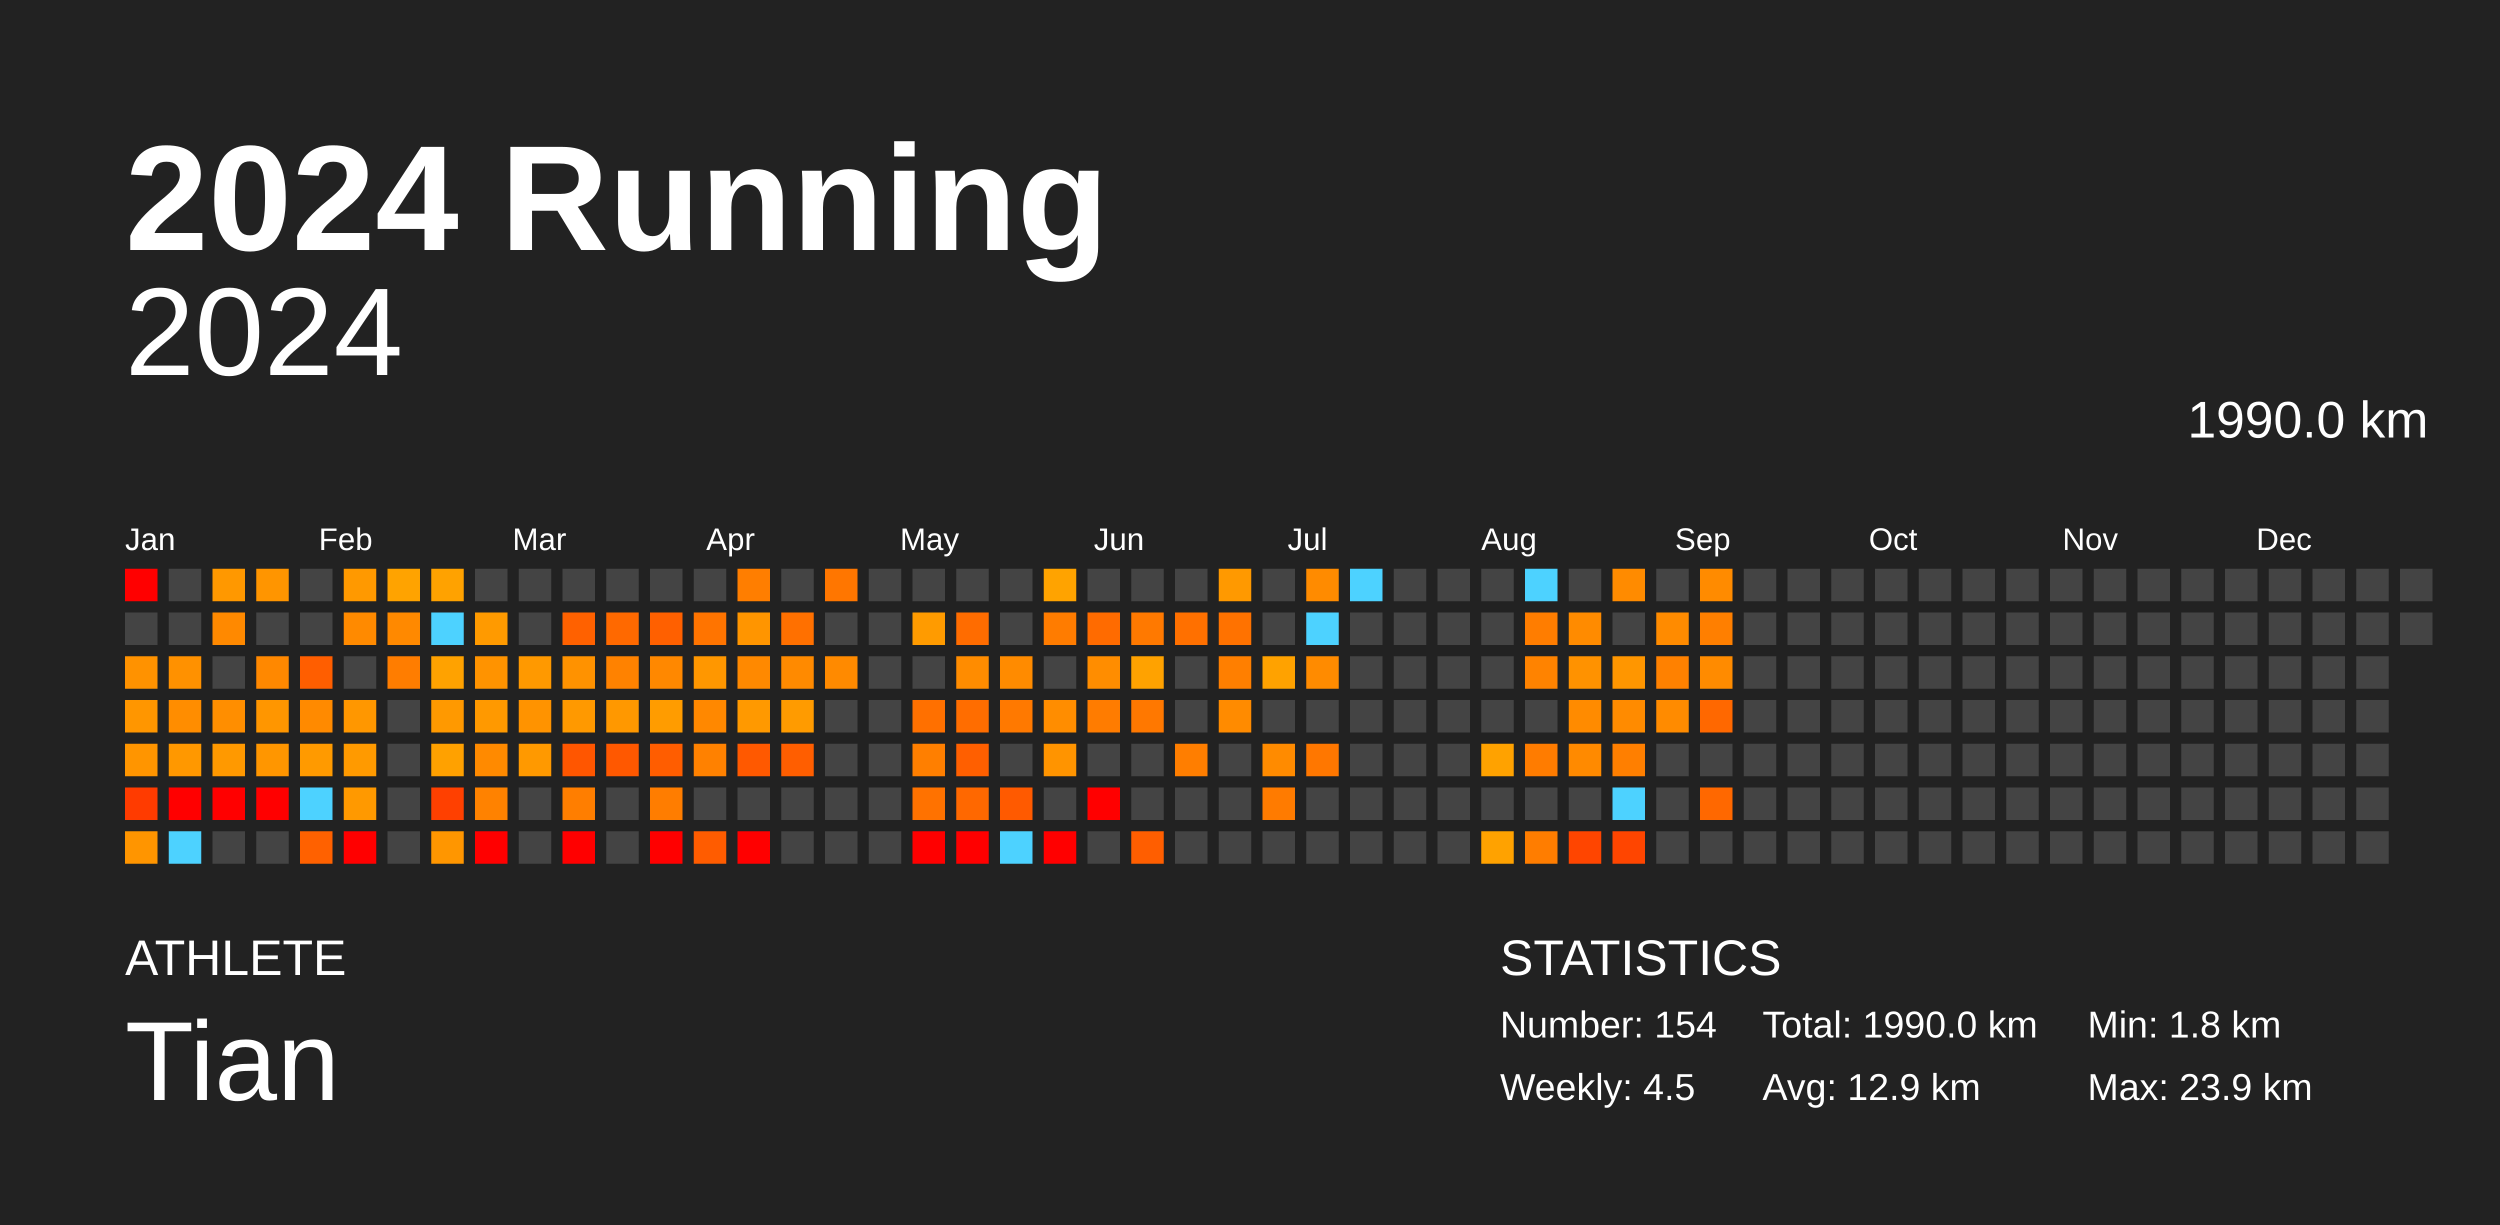
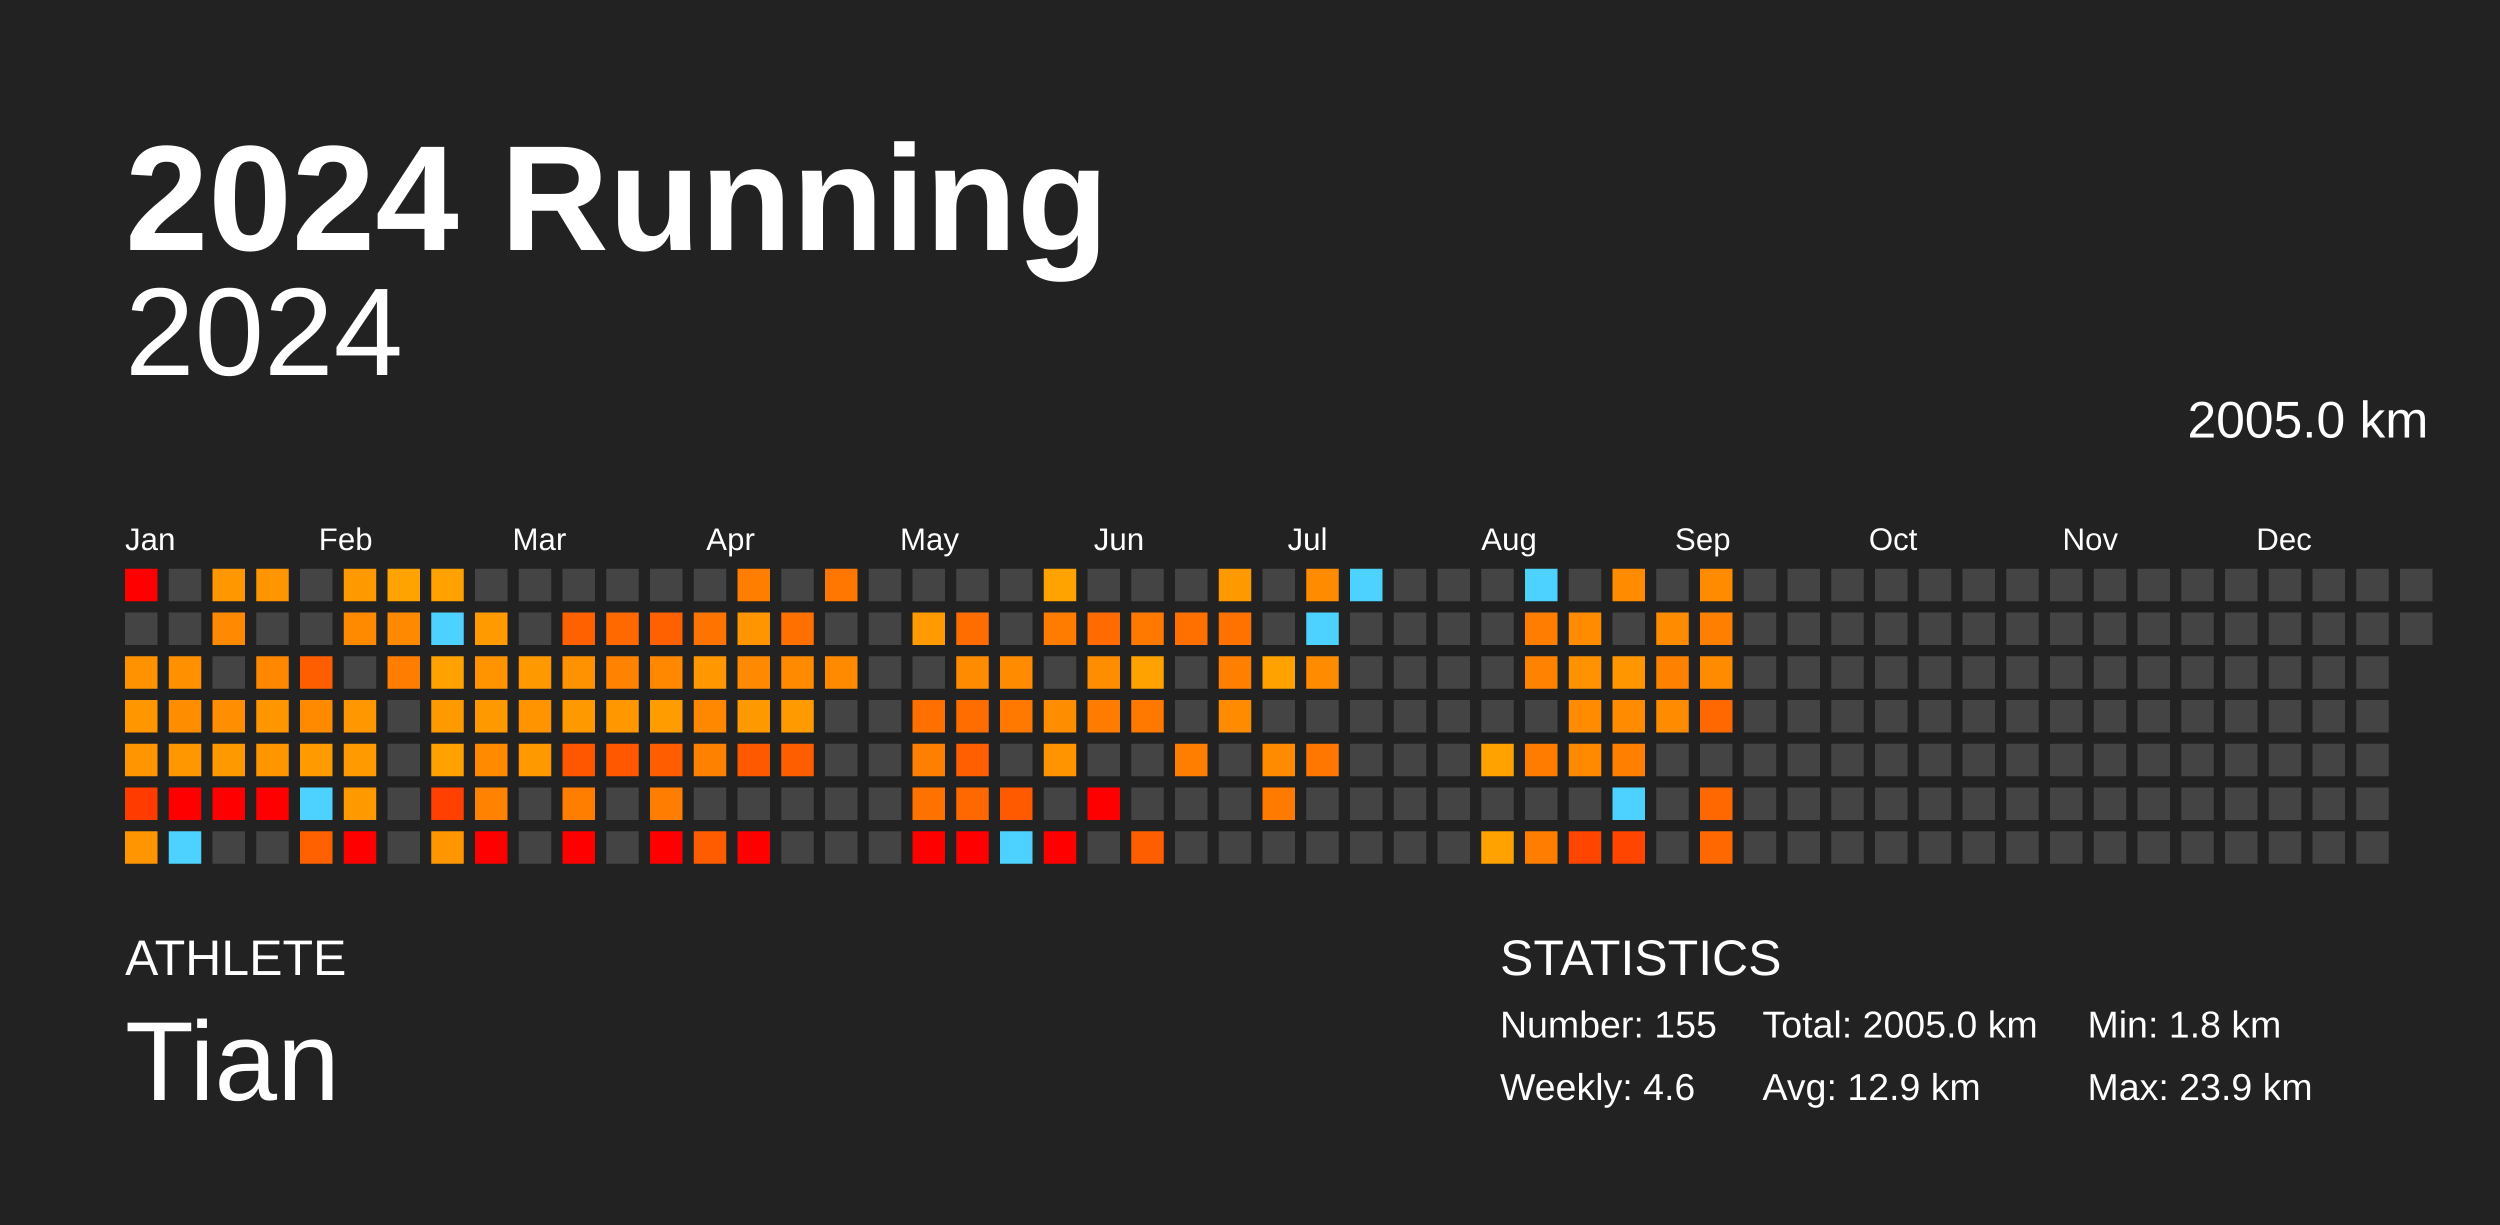
<svg xmlns="http://www.w3.org/2000/svg" baseProfile="full" height="98mm" version="1.1" viewBox="0,0,200,98" width="200mm">
  <defs />
  <rect fill="#222222" height="98" width="200" x="0" y="0" />
  <text fill="#FFFFFF" style="font-size:12px; font-family:Arial; font-weight:bold;" x="10" y="20">2024 Running</text>
  <text fill="#FFFFFF" style="font-size:4px; font-family:Arial" x="10" y="78">ATHLETE</text>
  <text fill="#FFFFFF" style="font-size:9px; font-family:Arial" x="10" y="88">Tian</text>
  <text fill="#FFFFFF" style="font-size:4px; font-family:Arial" x="120" y="78">STATISTICS</text>
-   <text fill="#FFFFFF" style="font-size:3px; font-family:Arial" x="120" y="83">Number: 154</text>
-   <text fill="#FFFFFF" style="font-size:3px; font-family:Arial" x="120" y="88">Weekly: 4.5</text>
-   <text fill="#FFFFFF" style="font-size:3px; font-family:Arial" x="141" y="83">Total: 1990.0 km</text>
+   <text fill="#FFFFFF" style="font-size:3px; font-family:Arial" x="120" y="83">Number: 155</text>
+   <text fill="#FFFFFF" style="font-size:3px; font-family:Arial" x="120" y="88">Weekly: 4.6</text>
+   <text fill="#FFFFFF" style="font-size:3px; font-family:Arial" x="141" y="83">Total: 2005.0 km</text>
  <text fill="#FFFFFF" style="font-size:3px; font-family:Arial" x="141" y="88">Avg: 12.9 km</text>
  <text fill="#FFFFFF" style="font-size:3px; font-family:Arial" x="167" y="83">Min: 1.8 km</text>
  <text fill="#FFFFFF" style="font-size:3px; font-family:Arial" x="167" y="88">Max: 23.9 km</text>
  <text alignment-baseline="hanging" fill="#FFFFFF" style="font-size:10.0px; font-family:Arial;" x="10" y="30">2024</text>
-   <text alignment-baseline="hanging" fill="#FFFFFF" style="font-size:4.125px; font-family:Arial;" x="175" y="35">1990.0 km</text>
+   <text alignment-baseline="hanging" fill="#FFFFFF" style="font-size:4.125px; font-family:Arial;" x="175" y="35">2005.0 km</text>
  <text fill="#FFFFFF" style="font-size:2.5px; font-family:Arial" x="10.0" y="44">Jan</text>
  <text fill="#FFFFFF" style="font-size:2.5px; font-family:Arial" x="25.5" y="44">Feb</text>
  <text fill="#FFFFFF" style="font-size:2.5px; font-family:Arial" x="41.0" y="44">Mar</text>
  <text fill="#FFFFFF" style="font-size:2.5px; font-family:Arial" x="56.5" y="44">Apr</text>
  <text fill="#FFFFFF" style="font-size:2.5px; font-family:Arial" x="72.0" y="44">May</text>
  <text fill="#FFFFFF" style="font-size:2.5px; font-family:Arial" x="87.5" y="44">Jun</text>
  <text fill="#FFFFFF" style="font-size:2.5px; font-family:Arial" x="103.0" y="44">Jul</text>
  <text fill="#FFFFFF" style="font-size:2.5px; font-family:Arial" x="118.5" y="44">Aug</text>
  <text fill="#FFFFFF" style="font-size:2.5px; font-family:Arial" x="134.0" y="44">Sep</text>
  <text fill="#FFFFFF" style="font-size:2.5px; font-family:Arial" x="149.5" y="44">Oct</text>
  <text fill="#FFFFFF" style="font-size:2.5px; font-family:Arial" x="165.0" y="44">Nov</text>
  <text fill="#FFFFFF" style="font-size:2.5px; font-family:Arial" x="180.5" y="44">Dec</text>
  <rect fill="red" height="2.6" width="2.6" x="10.0" y="45.5" />
  <rect fill="#444444" height="2.6" width="2.6" x="10.0" y="49.0" />
  <rect fill="#ff9200" height="2.6" width="2.6" x="10.0" y="52.5" />
  <rect fill="#ff9600" height="2.6" width="2.6" x="10.0" y="56.0" />
  <rect fill="#ff9500" height="2.6" width="2.6" x="10.0" y="59.5" />
  <rect fill="#ff3b00" height="2.6" width="2.6" x="10.0" y="63.0" />
  <rect fill="#ff9500" height="2.6" width="2.6" x="10.0" y="66.5" />
  <rect fill="#444444" height="2.6" width="2.6" x="13.5" y="45.5" />
  <rect fill="#444444" height="2.6" width="2.6" x="13.5" y="49.0" />
  <rect fill="#ff9100" height="2.6" width="2.6" x="13.5" y="52.5" />
  <rect fill="#ff8d00" height="2.6" width="2.6" x="13.5" y="56.0" />
  <rect fill="#ff9800" height="2.6" width="2.6" x="13.5" y="59.5" />
  <rect fill="red" height="2.6" width="2.6" x="13.5" y="63.0" />
  <rect fill="#4dd2ff" height="2.6" width="2.6" x="13.5" y="66.5" />
  <rect fill="#ff9800" height="2.6" width="2.6" x="17.0" y="45.5" />
  <rect fill="#ff8900" height="2.6" width="2.6" x="17.0" y="49.0" />
  <rect fill="#444444" height="2.6" width="2.6" x="17.0" y="52.5" />
  <rect fill="#ff8e00" height="2.6" width="2.6" x="17.0" y="56.0" />
  <rect fill="#ff9900" height="2.6" width="2.6" x="17.0" y="59.5" />
  <rect fill="red" height="2.6" width="2.6" x="17.0" y="63.0" />
  <rect fill="#444444" height="2.6" width="2.6" x="17.0" y="66.5" />
  <rect fill="#ff9500" height="2.6" width="2.6" x="20.5" y="45.5" />
  <rect fill="#444444" height="2.6" width="2.6" x="20.5" y="49.0" />
  <rect fill="#ff8800" height="2.6" width="2.6" x="20.5" y="52.5" />
  <rect fill="#ff9600" height="2.6" width="2.6" x="20.5" y="56.0" />
  <rect fill="#ff9600" height="2.6" width="2.6" x="20.5" y="59.5" />
  <rect fill="red" height="2.6" width="2.6" x="20.5" y="63.0" />
  <rect fill="#444444" height="2.6" width="2.6" x="20.5" y="66.5" />
  <rect fill="#444444" height="2.6" width="2.6" x="24.0" y="45.5" />
  <rect fill="#444444" height="2.6" width="2.6" x="24.0" y="49.0" />
  <rect fill="#ff5e00" height="2.6" width="2.6" x="24.0" y="52.5" />
  <rect fill="#ff8a00" height="2.6" width="2.6" x="24.0" y="56.0" />
  <rect fill="#ff9a00" height="2.6" width="2.6" x="24.0" y="59.5" />
  <rect fill="#4dd2ff" height="2.6" width="2.6" x="24.0" y="63.0" />
  <rect fill="#ff6100" height="2.6" width="2.6" x="24.0" y="66.5" />
  <rect fill="#ff9900" height="2.6" width="2.6" x="27.5" y="45.5" />
  <rect fill="#ff8a00" height="2.6" width="2.6" x="27.5" y="49.0" />
  <rect fill="#444444" height="2.6" width="2.6" x="27.5" y="52.5" />
  <rect fill="#ff9700" height="2.6" width="2.6" x="27.5" y="56.0" />
  <rect fill="#ff9a00" height="2.6" width="2.6" x="27.5" y="59.5" />
  <rect fill="#ff9900" height="2.6" width="2.6" x="27.5" y="63.0" />
  <rect fill="red" height="2.6" width="2.6" x="27.5" y="66.5" />
  <rect fill="#ffa300" height="2.6" width="2.6" x="31.0" y="45.5" />
  <rect fill="#ff8900" height="2.6" width="2.6" x="31.0" y="49.0" />
  <rect fill="#ff7d00" height="2.6" width="2.6" x="31.0" y="52.5" />
  <rect fill="#444444" height="2.6" width="2.6" x="31.0" y="56.0" />
  <rect fill="#444444" height="2.6" width="2.6" x="31.0" y="59.5" />
  <rect fill="#444444" height="2.6" width="2.6" x="31.0" y="63.0" />
  <rect fill="#444444" height="2.6" width="2.6" x="31.0" y="66.5" />
  <rect fill="#ffa200" height="2.6" width="2.6" x="34.5" y="45.5" />
  <rect fill="#4dd2ff" height="2.6" width="2.6" x="34.5" y="49.0" />
  <rect fill="#ffa200" height="2.6" width="2.6" x="34.5" y="52.5" />
  <rect fill="#ff9900" height="2.6" width="2.6" x="34.5" y="56.0" />
  <rect fill="#ffa100" height="2.6" width="2.6" x="34.5" y="59.5" />
  <rect fill="#ff4000" height="2.6" width="2.6" x="34.5" y="63.0" />
  <rect fill="#ff9600" height="2.6" width="2.6" x="34.5" y="66.5" />
  <rect fill="#444444" height="2.6" width="2.6" x="38.0" y="45.5" />
  <rect fill="#ff9a00" height="2.6" width="2.6" x="38.0" y="49.0" />
  <rect fill="#ff9300" height="2.6" width="2.6" x="38.0" y="52.5" />
  <rect fill="#ff9900" height="2.6" width="2.6" x="38.0" y="56.0" />
  <rect fill="#ff8a00" height="2.6" width="2.6" x="38.0" y="59.5" />
  <rect fill="#ff8200" height="2.6" width="2.6" x="38.0" y="63.0" />
  <rect fill="red" height="2.6" width="2.6" x="38.0" y="66.5" />
  <rect fill="#444444" height="2.6" width="2.6" x="41.5" y="45.5" />
  <rect fill="#444444" height="2.6" width="2.6" x="41.5" y="49.0" />
  <rect fill="#ff9900" height="2.6" width="2.6" x="41.5" y="52.5" />
  <rect fill="#ff9300" height="2.6" width="2.6" x="41.5" y="56.0" />
  <rect fill="#ff9900" height="2.6" width="2.6" x="41.5" y="59.5" />
  <rect fill="#444444" height="2.6" width="2.6" x="41.5" y="63.0" />
  <rect fill="#444444" height="2.6" width="2.6" x="41.5" y="66.5" />
  <rect fill="#444444" height="2.6" width="2.6" x="45.0" y="45.5" />
  <rect fill="#ff6100" height="2.6" width="2.6" x="45.0" y="49.0" />
  <rect fill="#ff9200" height="2.6" width="2.6" x="45.0" y="52.5" />
  <rect fill="#ff9900" height="2.6" width="2.6" x="45.0" y="56.0" />
  <rect fill="#ff5600" height="2.6" width="2.6" x="45.0" y="59.5" />
  <rect fill="#ff7e00" height="2.6" width="2.6" x="45.0" y="63.0" />
  <rect fill="red" height="2.6" width="2.6" x="45.0" y="66.5" />
  <rect fill="#444444" height="2.6" width="2.6" x="48.5" y="45.5" />
  <rect fill="#ff6900" height="2.6" width="2.6" x="48.5" y="49.0" />
  <rect fill="#ff8200" height="2.6" width="2.6" x="48.5" y="52.5" />
  <rect fill="#ff9800" height="2.6" width="2.6" x="48.5" y="56.0" />
  <rect fill="#ff5800" height="2.6" width="2.6" x="48.5" y="59.5" />
  <rect fill="#444444" height="2.6" width="2.6" x="48.5" y="63.0" />
  <rect fill="#444444" height="2.6" width="2.6" x="48.5" y="66.5" />
  <rect fill="#444444" height="2.6" width="2.6" x="52.0" y="45.5" />
  <rect fill="#ff6000" height="2.6" width="2.6" x="52.0" y="49.0" />
  <rect fill="#ff8800" height="2.6" width="2.6" x="52.0" y="52.5" />
  <rect fill="#ff9c00" height="2.6" width="2.6" x="52.0" y="56.0" />
  <rect fill="#ff5d00" height="2.6" width="2.6" x="52.0" y="59.5" />
  <rect fill="#ff7d00" height="2.6" width="2.6" x="52.0" y="63.0" />
  <rect fill="red" height="2.6" width="2.6" x="52.0" y="66.5" />
  <rect fill="#444444" height="2.6" width="2.6" x="55.5" y="45.5" />
  <rect fill="#ff7400" height="2.6" width="2.6" x="55.5" y="49.0" />
  <rect fill="#ff9700" height="2.6" width="2.6" x="55.5" y="52.5" />
  <rect fill="#ff8800" height="2.6" width="2.6" x="55.5" y="56.0" />
  <rect fill="#ff8100" height="2.6" width="2.6" x="55.5" y="59.5" />
  <rect fill="#444444" height="2.6" width="2.6" x="55.5" y="63.0" />
  <rect fill="#ff5c00" height="2.6" width="2.6" x="55.5" y="66.5" />
  <rect fill="#ff7e00" height="2.6" width="2.6" x="59.0" y="45.5" />
  <rect fill="#ff9500" height="2.6" width="2.6" x="59.0" y="49.0" />
  <rect fill="#ff8900" height="2.6" width="2.6" x="59.0" y="52.5" />
  <rect fill="#ff9900" height="2.6" width="2.6" x="59.0" y="56.0" />
  <rect fill="#ff5900" height="2.6" width="2.6" x="59.0" y="59.5" />
  <rect fill="#444444" height="2.6" width="2.6" x="59.0" y="63.0" />
  <rect fill="red" height="2.6" width="2.6" x="59.0" y="66.5" />
  <rect fill="#444444" height="2.6" width="2.6" x="62.5" y="45.5" />
  <rect fill="#ff7000" height="2.6" width="2.6" x="62.5" y="49.0" />
  <rect fill="#ff8a00" height="2.6" width="2.6" x="62.5" y="52.5" />
  <rect fill="#ff9b00" height="2.6" width="2.6" x="62.5" y="56.0" />
  <rect fill="#ff5e00" height="2.6" width="2.6" x="62.5" y="59.5" />
  <rect fill="#444444" height="2.6" width="2.6" x="62.5" y="63.0" />
  <rect fill="#444444" height="2.6" width="2.6" x="62.5" y="66.5" />
  <rect fill="#ff7600" height="2.6" width="2.6" x="66.0" y="45.5" />
  <rect fill="#444444" height="2.6" width="2.6" x="66.0" y="49.0" />
  <rect fill="#ff8a00" height="2.6" width="2.6" x="66.0" y="52.5" />
  <rect fill="#444444" height="2.6" width="2.6" x="66.0" y="56.0" />
  <rect fill="#444444" height="2.6" width="2.6" x="66.0" y="59.5" />
  <rect fill="#444444" height="2.6" width="2.6" x="66.0" y="63.0" />
  <rect fill="#444444" height="2.6" width="2.6" x="66.0" y="66.5" />
  <rect fill="#444444" height="2.6" width="2.6" x="69.5" y="45.5" />
  <rect fill="#444444" height="2.6" width="2.6" x="69.5" y="49.0" />
  <rect fill="#444444" height="2.6" width="2.6" x="69.5" y="52.5" />
  <rect fill="#444444" height="2.6" width="2.6" x="69.5" y="56.0" />
  <rect fill="#444444" height="2.6" width="2.6" x="69.5" y="59.5" />
  <rect fill="#444444" height="2.6" width="2.6" x="69.5" y="63.0" />
  <rect fill="#444444" height="2.6" width="2.6" x="69.5" y="66.5" />
  <rect fill="#444444" height="2.6" width="2.6" x="73.0" y="45.5" />
  <rect fill="#ff9b00" height="2.6" width="2.6" x="73.0" y="49.0" />
  <rect fill="#444444" height="2.6" width="2.6" x="73.0" y="52.5" />
  <rect fill="#ff7000" height="2.6" width="2.6" x="73.0" y="56.0" />
  <rect fill="#ff7f00" height="2.6" width="2.6" x="73.0" y="59.5" />
  <rect fill="#ff7200" height="2.6" width="2.6" x="73.0" y="63.0" />
  <rect fill="red" height="2.6" width="2.6" x="73.0" y="66.5" />
  <rect fill="#444444" height="2.6" width="2.6" x="76.5" y="45.5" />
  <rect fill="#ff6c00" height="2.6" width="2.6" x="76.5" y="49.0" />
  <rect fill="#ff8c00" height="2.6" width="2.6" x="76.5" y="52.5" />
  <rect fill="#ff6d00" height="2.6" width="2.6" x="76.5" y="56.0" />
  <rect fill="#ff5f00" height="2.6" width="2.6" x="76.5" y="59.5" />
  <rect fill="#ff6800" height="2.6" width="2.6" x="76.5" y="63.0" />
  <rect fill="red" height="2.6" width="2.6" x="76.5" y="66.5" />
  <rect fill="#444444" height="2.6" width="2.6" x="80.0" y="45.5" />
  <rect fill="#444444" height="2.6" width="2.6" x="80.0" y="49.0" />
  <rect fill="#ff8b00" height="2.6" width="2.6" x="80.0" y="52.5" />
  <rect fill="#ff7900" height="2.6" width="2.6" x="80.0" y="56.0" />
  <rect fill="#444444" height="2.6" width="2.6" x="80.0" y="59.5" />
  <rect fill="#ff5a00" height="2.6" width="2.6" x="80.0" y="63.0" />
  <rect fill="#4dd2ff" height="2.6" width="2.6" x="80.0" y="66.5" />
  <rect fill="#ffa300" height="2.6" width="2.6" x="83.5" y="45.5" />
  <rect fill="#ff7c00" height="2.6" width="2.6" x="83.5" y="49.0" />
  <rect fill="#444444" height="2.6" width="2.6" x="83.5" y="52.5" />
  <rect fill="#ff8d00" height="2.6" width="2.6" x="83.5" y="56.0" />
  <rect fill="#ff9400" height="2.6" width="2.6" x="83.5" y="59.5" />
  <rect fill="#444444" height="2.6" width="2.6" x="83.5" y="63.0" />
  <rect fill="red" height="2.6" width="2.6" x="83.5" y="66.5" />
  <rect fill="#444444" height="2.6" width="2.6" x="87.0" y="45.5" />
  <rect fill="#ff6b00" height="2.6" width="2.6" x="87.0" y="49.0" />
  <rect fill="#ff8d00" height="2.6" width="2.6" x="87.0" y="52.5" />
  <rect fill="#ff7c00" height="2.6" width="2.6" x="87.0" y="56.0" />
  <rect fill="#444444" height="2.6" width="2.6" x="87.0" y="59.5" />
  <rect fill="red" height="2.6" width="2.6" x="87.0" y="63.0" />
  <rect fill="#444444" height="2.6" width="2.6" x="87.0" y="66.5" />
  <rect fill="#444444" height="2.6" width="2.6" x="90.5" y="45.5" />
  <rect fill="#ff7900" height="2.6" width="2.6" x="90.5" y="49.0" />
  <rect fill="#ffa200" height="2.6" width="2.6" x="90.5" y="52.5" />
  <rect fill="#ff7800" height="2.6" width="2.6" x="90.5" y="56.0" />
  <rect fill="#444444" height="2.6" width="2.6" x="90.5" y="59.5" />
  <rect fill="#444444" height="2.6" width="2.6" x="90.5" y="63.0" />
  <rect fill="#ff5e00" height="2.6" width="2.6" x="90.5" y="66.5" />
  <rect fill="#444444" height="2.6" width="2.6" x="94.0" y="45.5" />
  <rect fill="#ff7000" height="2.6" width="2.6" x="94.0" y="49.0" />
  <rect fill="#444444" height="2.6" width="2.6" x="94.0" y="52.5" />
  <rect fill="#444444" height="2.6" width="2.6" x="94.0" y="56.0" />
  <rect fill="#ff7e00" height="2.6" width="2.6" x="94.0" y="59.5" />
  <rect fill="#444444" height="2.6" width="2.6" x="94.0" y="63.0" />
  <rect fill="#444444" height="2.6" width="2.6" x="94.0" y="66.5" />
  <rect fill="#ff9900" height="2.6" width="2.6" x="97.5" y="45.5" />
  <rect fill="#ff7200" height="2.6" width="2.6" x="97.5" y="49.0" />
  <rect fill="#ff7f00" height="2.6" width="2.6" x="97.5" y="52.5" />
  <rect fill="#ff8b00" height="2.6" width="2.6" x="97.5" y="56.0" />
  <rect fill="#444444" height="2.6" width="2.6" x="97.5" y="59.5" />
  <rect fill="#444444" height="2.6" width="2.6" x="97.5" y="63.0" />
  <rect fill="#444444" height="2.6" width="2.6" x="97.5" y="66.5" />
  <rect fill="#444444" height="2.6" width="2.6" x="101.0" y="45.5" />
  <rect fill="#444444" height="2.6" width="2.6" x="101.0" y="49.0" />
  <rect fill="#ffa200" height="2.6" width="2.6" x="101.0" y="52.5" />
  <rect fill="#444444" height="2.6" width="2.6" x="101.0" y="56.0" />
  <rect fill="#ff8b00" height="2.6" width="2.6" x="101.0" y="59.5" />
  <rect fill="#ff7b00" height="2.6" width="2.6" x="101.0" y="63.0" />
  <rect fill="#444444" height="2.6" width="2.6" x="101.0" y="66.5" />
  <rect fill="#ff8b00" height="2.6" width="2.6" x="104.5" y="45.5" />
  <rect fill="#4dd2ff" height="2.6" width="2.6" x="104.5" y="49.0" />
  <rect fill="#ff8b00" height="2.6" width="2.6" x="104.5" y="52.5" />
  <rect fill="#444444" height="2.6" width="2.6" x="104.5" y="56.0" />
  <rect fill="#ff7700" height="2.6" width="2.6" x="104.5" y="59.5" />
  <rect fill="#444444" height="2.6" width="2.6" x="104.5" y="63.0" />
  <rect fill="#444444" height="2.6" width="2.6" x="104.5" y="66.5" />
  <rect fill="#4dd2ff" height="2.6" width="2.6" x="108.0" y="45.5" />
  <rect fill="#444444" height="2.6" width="2.6" x="108.0" y="49.0" />
  <rect fill="#444444" height="2.6" width="2.6" x="108.0" y="52.5" />
  <rect fill="#444444" height="2.6" width="2.6" x="108.0" y="56.0" />
  <rect fill="#444444" height="2.6" width="2.6" x="108.0" y="59.5" />
  <rect fill="#444444" height="2.6" width="2.6" x="108.0" y="63.0" />
  <rect fill="#444444" height="2.6" width="2.6" x="108.0" y="66.5" />
  <rect fill="#444444" height="2.6" width="2.6" x="111.5" y="45.5" />
  <rect fill="#444444" height="2.6" width="2.6" x="111.5" y="49.0" />
  <rect fill="#444444" height="2.6" width="2.6" x="111.5" y="52.5" />
  <rect fill="#444444" height="2.6" width="2.6" x="111.5" y="56.0" />
  <rect fill="#444444" height="2.6" width="2.6" x="111.5" y="59.5" />
  <rect fill="#444444" height="2.6" width="2.6" x="111.5" y="63.0" />
  <rect fill="#444444" height="2.6" width="2.6" x="111.5" y="66.5" />
  <rect fill="#444444" height="2.6" width="2.6" x="115.0" y="45.5" />
  <rect fill="#444444" height="2.6" width="2.6" x="115.0" y="49.0" />
  <rect fill="#444444" height="2.6" width="2.6" x="115.0" y="52.5" />
  <rect fill="#444444" height="2.6" width="2.6" x="115.0" y="56.0" />
  <rect fill="#444444" height="2.6" width="2.6" x="115.0" y="59.5" />
  <rect fill="#444444" height="2.6" width="2.6" x="115.0" y="63.0" />
  <rect fill="#444444" height="2.6" width="2.6" x="115.0" y="66.5" />
  <rect fill="#444444" height="2.6" width="2.6" x="118.5" y="45.5" />
  <rect fill="#444444" height="2.6" width="2.6" x="118.5" y="49.0" />
  <rect fill="#444444" height="2.6" width="2.6" x="118.5" y="52.5" />
  <rect fill="#444444" height="2.6" width="2.6" x="118.5" y="56.0" />
  <rect fill="#ffa200" height="2.6" width="2.6" x="118.5" y="59.5" />
  <rect fill="#444444" height="2.6" width="2.6" x="118.5" y="63.0" />
  <rect fill="#ffa200" height="2.6" width="2.6" x="118.5" y="66.5" />
  <rect fill="#4dd2ff" height="2.6" width="2.6" x="122.0" y="45.5" />
  <rect fill="#ff7d00" height="2.6" width="2.6" x="122.0" y="49.0" />
  <rect fill="#ff8300" height="2.6" width="2.6" x="122.0" y="52.5" />
  <rect fill="#444444" height="2.6" width="2.6" x="122.0" y="56.0" />
  <rect fill="#ff7c00" height="2.6" width="2.6" x="122.0" y="59.5" />
  <rect fill="#444444" height="2.6" width="2.6" x="122.0" y="63.0" />
  <rect fill="#ff7d00" height="2.6" width="2.6" x="122.0" y="66.5" />
  <rect fill="#444444" height="2.6" width="2.6" x="125.5" y="45.5" />
  <rect fill="#ff8b00" height="2.6" width="2.6" x="125.5" y="49.0" />
  <rect fill="#ff9200" height="2.6" width="2.6" x="125.5" y="52.5" />
  <rect fill="#ff8b00" height="2.6" width="2.6" x="125.5" y="56.0" />
  <rect fill="#ff8a00" height="2.6" width="2.6" x="125.5" y="59.5" />
  <rect fill="#444444" height="2.6" width="2.6" x="125.5" y="63.0" />
  <rect fill="#ff4500" height="2.6" width="2.6" x="125.5" y="66.5" />
  <rect fill="#ff8b00" height="2.6" width="2.6" x="129.0" y="45.5" />
  <rect fill="#444444" height="2.6" width="2.6" x="129.0" y="49.0" />
  <rect fill="#ff9600" height="2.6" width="2.6" x="129.0" y="52.5" />
  <rect fill="#ff8b00" height="2.6" width="2.6" x="129.0" y="56.0" />
  <rect fill="#ff7f00" height="2.6" width="2.6" x="129.0" y="59.5" />
  <rect fill="#4dd2ff" height="2.6" width="2.6" x="129.0" y="63.0" />
  <rect fill="#ff4500" height="2.6" width="2.6" x="129.0" y="66.5" />
  <rect fill="#444444" height="2.6" width="2.6" x="132.5" y="45.5" />
  <rect fill="#ff8b00" height="2.6" width="2.6" x="132.5" y="49.0" />
  <rect fill="#ff8100" height="2.6" width="2.6" x="132.5" y="52.5" />
  <rect fill="#ff8b00" height="2.6" width="2.6" x="132.5" y="56.0" />
  <rect fill="#444444" height="2.6" width="2.6" x="132.5" y="59.5" />
  <rect fill="#444444" height="2.6" width="2.6" x="132.5" y="63.0" />
  <rect fill="#444444" height="2.6" width="2.6" x="132.5" y="66.5" />
  <rect fill="#ff8b00" height="2.6" width="2.6" x="136.0" y="45.5" />
  <rect fill="#ff7f00" height="2.6" width="2.6" x="136.0" y="49.0" />
  <rect fill="#ff8b00" height="2.6" width="2.6" x="136.0" y="52.5" />
  <rect fill="#ff6800" height="2.6" width="2.6" x="136.0" y="56.0" />
  <rect fill="#444444" height="2.6" width="2.6" x="136.0" y="59.5" />
  <rect fill="#ff6800" height="2.6" width="2.6" x="136.0" y="63.0" />
-   <rect fill="#444444" height="2.6" width="2.6" x="136.0" y="66.5" />
+   <rect fill="#ff6800" height="2.6" width="2.6" x="136.0" y="66.5" />
  <rect fill="#444444" height="2.6" width="2.6" x="139.5" y="45.5" />
  <rect fill="#444444" height="2.6" width="2.6" x="139.5" y="49.0" />
  <rect fill="#444444" height="2.6" width="2.6" x="139.5" y="52.5" />
  <rect fill="#444444" height="2.6" width="2.6" x="139.5" y="56.0" />
  <rect fill="#444444" height="2.6" width="2.6" x="139.5" y="59.5" />
  <rect fill="#444444" height="2.6" width="2.6" x="139.5" y="63.0" />
  <rect fill="#444444" height="2.6" width="2.6" x="139.5" y="66.5" />
  <rect fill="#444444" height="2.6" width="2.6" x="143.0" y="45.5" />
  <rect fill="#444444" height="2.6" width="2.6" x="143.0" y="49.0" />
  <rect fill="#444444" height="2.6" width="2.6" x="143.0" y="52.5" />
  <rect fill="#444444" height="2.6" width="2.6" x="143.0" y="56.0" />
  <rect fill="#444444" height="2.6" width="2.6" x="143.0" y="59.5" />
  <rect fill="#444444" height="2.6" width="2.6" x="143.0" y="63.0" />
  <rect fill="#444444" height="2.6" width="2.6" x="143.0" y="66.5" />
  <rect fill="#444444" height="2.6" width="2.6" x="146.5" y="45.5" />
  <rect fill="#444444" height="2.6" width="2.6" x="146.5" y="49.0" />
  <rect fill="#444444" height="2.6" width="2.6" x="146.5" y="52.5" />
  <rect fill="#444444" height="2.6" width="2.6" x="146.5" y="56.0" />
  <rect fill="#444444" height="2.6" width="2.6" x="146.5" y="59.5" />
  <rect fill="#444444" height="2.6" width="2.6" x="146.5" y="63.0" />
  <rect fill="#444444" height="2.6" width="2.6" x="146.5" y="66.5" />
  <rect fill="#444444" height="2.6" width="2.6" x="150.0" y="45.5" />
  <rect fill="#444444" height="2.6" width="2.6" x="150.0" y="49.0" />
  <rect fill="#444444" height="2.6" width="2.6" x="150.0" y="52.5" />
  <rect fill="#444444" height="2.6" width="2.6" x="150.0" y="56.0" />
  <rect fill="#444444" height="2.6" width="2.6" x="150.0" y="59.5" />
  <rect fill="#444444" height="2.6" width="2.6" x="150.0" y="63.0" />
  <rect fill="#444444" height="2.6" width="2.6" x="150.0" y="66.5" />
  <rect fill="#444444" height="2.6" width="2.6" x="153.5" y="45.5" />
  <rect fill="#444444" height="2.6" width="2.6" x="153.5" y="49.0" />
  <rect fill="#444444" height="2.6" width="2.6" x="153.5" y="52.5" />
  <rect fill="#444444" height="2.6" width="2.6" x="153.5" y="56.0" />
  <rect fill="#444444" height="2.6" width="2.6" x="153.5" y="59.5" />
  <rect fill="#444444" height="2.6" width="2.6" x="153.5" y="63.0" />
  <rect fill="#444444" height="2.6" width="2.6" x="153.5" y="66.5" />
  <rect fill="#444444" height="2.6" width="2.6" x="157.0" y="45.5" />
  <rect fill="#444444" height="2.6" width="2.6" x="157.0" y="49.0" />
  <rect fill="#444444" height="2.6" width="2.6" x="157.0" y="52.5" />
  <rect fill="#444444" height="2.6" width="2.6" x="157.0" y="56.0" />
  <rect fill="#444444" height="2.6" width="2.6" x="157.0" y="59.5" />
  <rect fill="#444444" height="2.6" width="2.6" x="157.0" y="63.0" />
  <rect fill="#444444" height="2.6" width="2.6" x="157.0" y="66.5" />
  <rect fill="#444444" height="2.6" width="2.6" x="160.5" y="45.5" />
  <rect fill="#444444" height="2.6" width="2.6" x="160.5" y="49.0" />
  <rect fill="#444444" height="2.6" width="2.6" x="160.5" y="52.5" />
  <rect fill="#444444" height="2.6" width="2.6" x="160.5" y="56.0" />
  <rect fill="#444444" height="2.6" width="2.6" x="160.5" y="59.5" />
  <rect fill="#444444" height="2.6" width="2.6" x="160.5" y="63.0" />
  <rect fill="#444444" height="2.6" width="2.6" x="160.5" y="66.5" />
  <rect fill="#444444" height="2.6" width="2.6" x="164.0" y="45.5" />
  <rect fill="#444444" height="2.6" width="2.6" x="164.0" y="49.0" />
  <rect fill="#444444" height="2.6" width="2.6" x="164.0" y="52.5" />
  <rect fill="#444444" height="2.6" width="2.6" x="164.0" y="56.0" />
  <rect fill="#444444" height="2.6" width="2.6" x="164.0" y="59.5" />
  <rect fill="#444444" height="2.6" width="2.6" x="164.0" y="63.0" />
  <rect fill="#444444" height="2.6" width="2.6" x="164.0" y="66.5" />
  <rect fill="#444444" height="2.6" width="2.6" x="167.5" y="45.5" />
  <rect fill="#444444" height="2.6" width="2.6" x="167.5" y="49.0" />
  <rect fill="#444444" height="2.6" width="2.6" x="167.5" y="52.5" />
  <rect fill="#444444" height="2.6" width="2.6" x="167.5" y="56.0" />
  <rect fill="#444444" height="2.6" width="2.6" x="167.5" y="59.5" />
  <rect fill="#444444" height="2.6" width="2.6" x="167.5" y="63.0" />
  <rect fill="#444444" height="2.6" width="2.6" x="167.5" y="66.5" />
  <rect fill="#444444" height="2.6" width="2.6" x="171.0" y="45.5" />
  <rect fill="#444444" height="2.6" width="2.6" x="171.0" y="49.0" />
  <rect fill="#444444" height="2.6" width="2.6" x="171.0" y="52.5" />
  <rect fill="#444444" height="2.6" width="2.6" x="171.0" y="56.0" />
  <rect fill="#444444" height="2.6" width="2.6" x="171.0" y="59.5" />
  <rect fill="#444444" height="2.6" width="2.6" x="171.0" y="63.0" />
  <rect fill="#444444" height="2.6" width="2.6" x="171.0" y="66.5" />
  <rect fill="#444444" height="2.6" width="2.6" x="174.5" y="45.5" />
  <rect fill="#444444" height="2.6" width="2.6" x="174.5" y="49.0" />
  <rect fill="#444444" height="2.6" width="2.6" x="174.5" y="52.5" />
  <rect fill="#444444" height="2.6" width="2.6" x="174.5" y="56.0" />
  <rect fill="#444444" height="2.6" width="2.6" x="174.5" y="59.5" />
  <rect fill="#444444" height="2.6" width="2.6" x="174.5" y="63.0" />
  <rect fill="#444444" height="2.6" width="2.6" x="174.5" y="66.5" />
  <rect fill="#444444" height="2.6" width="2.6" x="178.0" y="45.5" />
  <rect fill="#444444" height="2.6" width="2.6" x="178.0" y="49.0" />
  <rect fill="#444444" height="2.6" width="2.6" x="178.0" y="52.5" />
  <rect fill="#444444" height="2.6" width="2.6" x="178.0" y="56.0" />
  <rect fill="#444444" height="2.6" width="2.6" x="178.0" y="59.5" />
  <rect fill="#444444" height="2.6" width="2.6" x="178.0" y="63.0" />
  <rect fill="#444444" height="2.6" width="2.6" x="178.0" y="66.5" />
  <rect fill="#444444" height="2.6" width="2.6" x="181.5" y="45.5" />
  <rect fill="#444444" height="2.6" width="2.6" x="181.5" y="49.0" />
  <rect fill="#444444" height="2.6" width="2.6" x="181.5" y="52.5" />
  <rect fill="#444444" height="2.6" width="2.6" x="181.5" y="56.0" />
  <rect fill="#444444" height="2.6" width="2.6" x="181.5" y="59.5" />
  <rect fill="#444444" height="2.6" width="2.6" x="181.5" y="63.0" />
  <rect fill="#444444" height="2.6" width="2.6" x="181.5" y="66.5" />
  <rect fill="#444444" height="2.6" width="2.6" x="185.0" y="45.5" />
  <rect fill="#444444" height="2.6" width="2.6" x="185.0" y="49.0" />
  <rect fill="#444444" height="2.6" width="2.6" x="185.0" y="52.5" />
  <rect fill="#444444" height="2.6" width="2.6" x="185.0" y="56.0" />
  <rect fill="#444444" height="2.6" width="2.6" x="185.0" y="59.5" />
  <rect fill="#444444" height="2.6" width="2.6" x="185.0" y="63.0" />
  <rect fill="#444444" height="2.6" width="2.6" x="185.0" y="66.5" />
  <rect fill="#444444" height="2.6" width="2.6" x="188.5" y="45.5" />
  <rect fill="#444444" height="2.6" width="2.6" x="188.5" y="49.0" />
  <rect fill="#444444" height="2.6" width="2.6" x="188.5" y="52.5" />
  <rect fill="#444444" height="2.6" width="2.6" x="188.5" y="56.0" />
  <rect fill="#444444" height="2.6" width="2.6" x="188.5" y="59.5" />
  <rect fill="#444444" height="2.6" width="2.6" x="188.5" y="63.0" />
  <rect fill="#444444" height="2.6" width="2.6" x="188.5" y="66.5" />
  <rect fill="#444444" height="2.6" width="2.6" x="192.0" y="45.5" />
  <rect fill="#444444" height="2.6" width="2.6" x="192.0" y="49.0" />
</svg>
